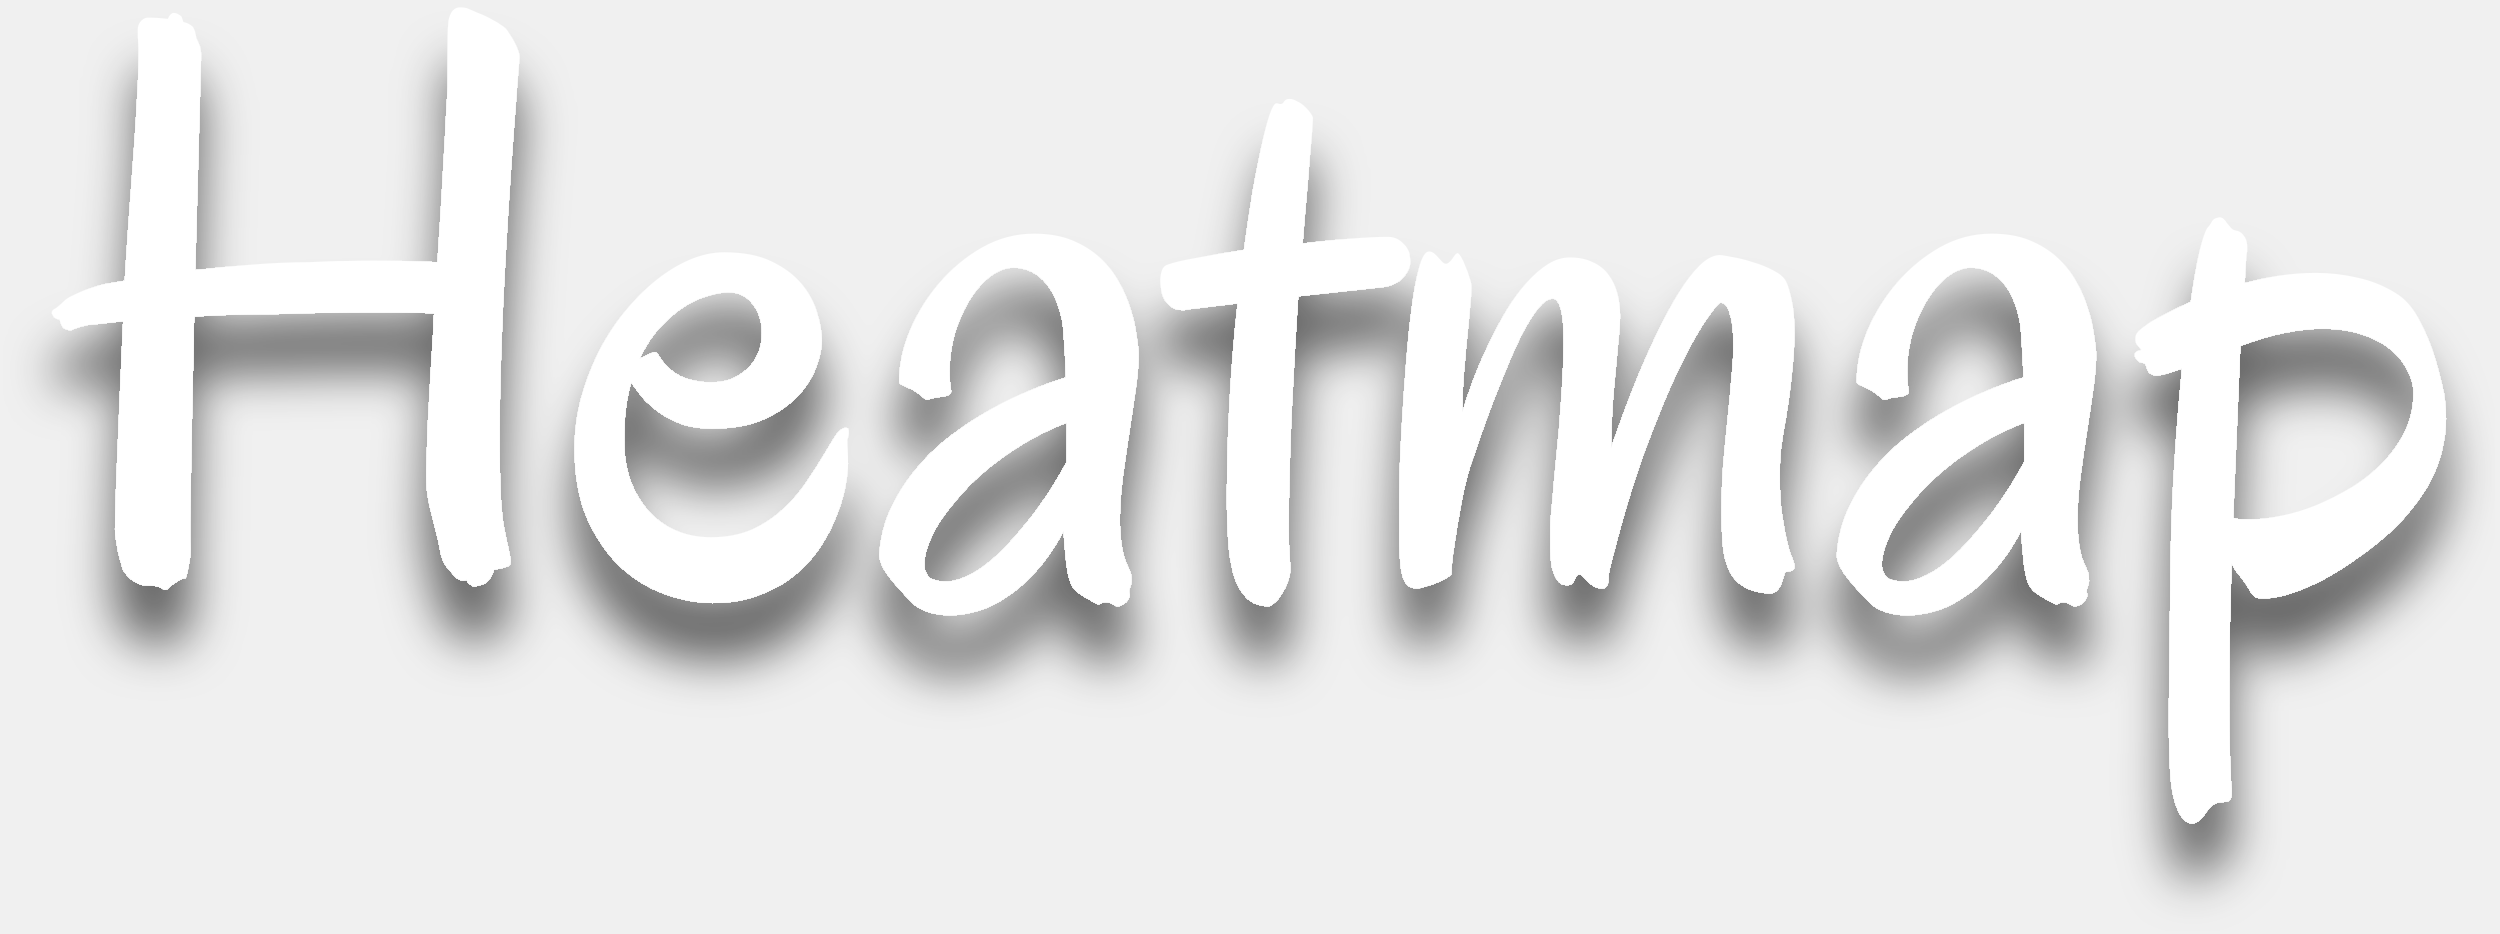
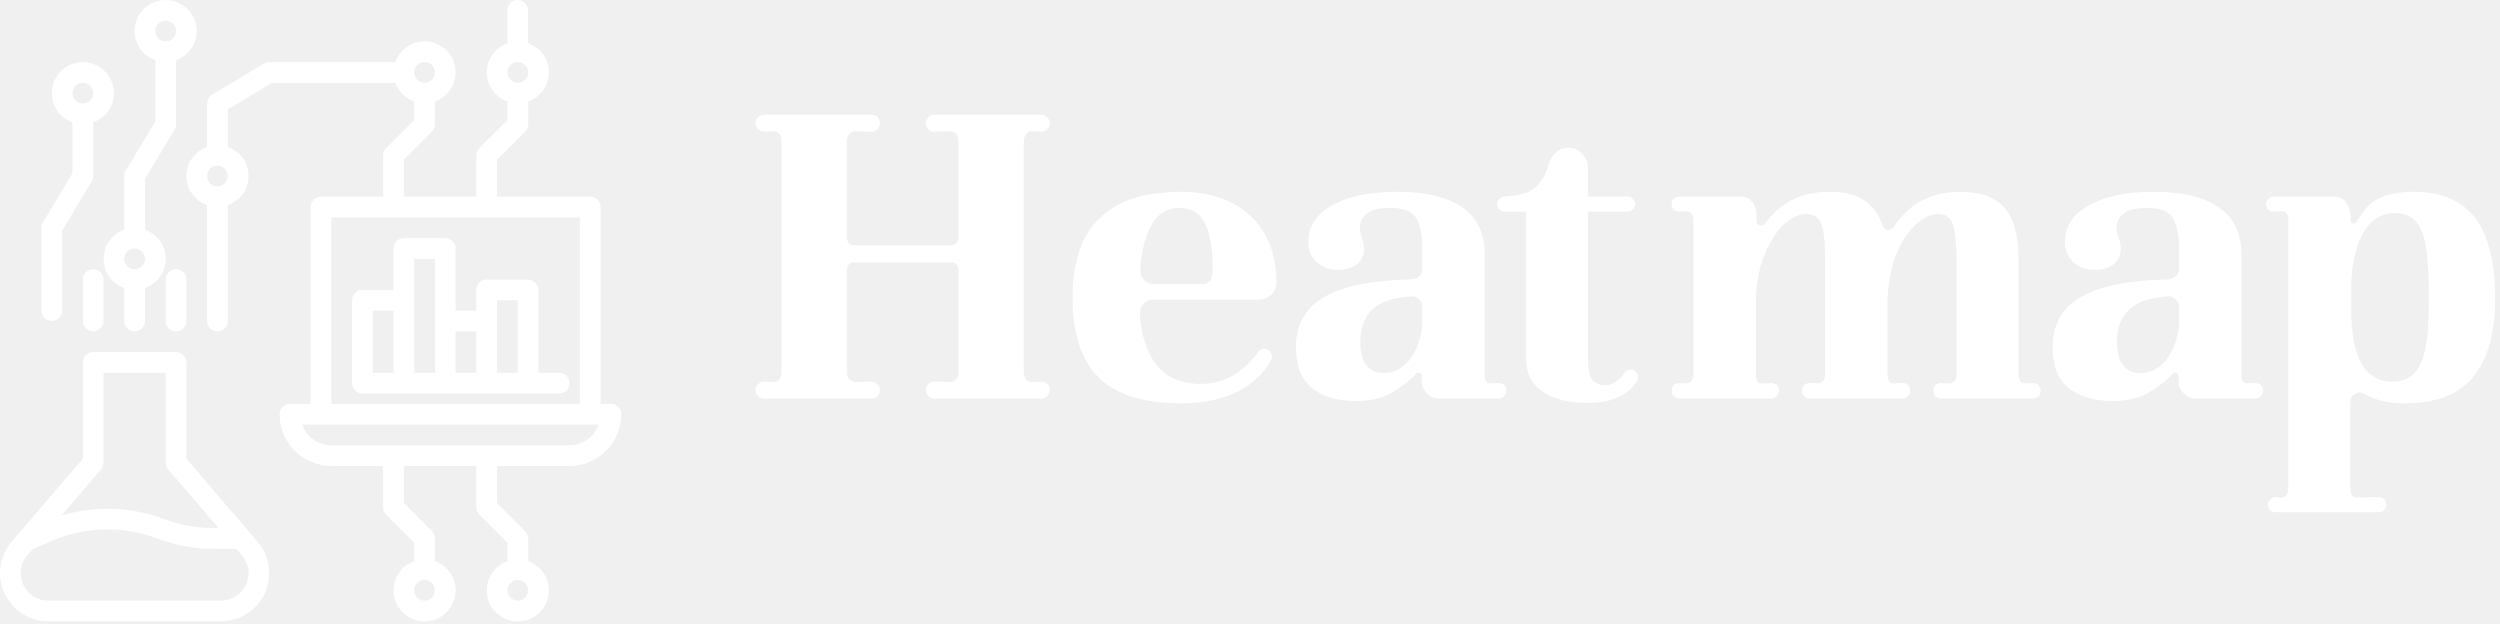
- <svg xmlns="http://www.w3.org/2000/svg" width="308" height="115" viewBox="0 0 308 115" fill="none">
-   <g filter="url(#filter0_d_309_2)">
-     <path d="M24.055 33.279C26.333 33.019 28.693 32.791 31.135 32.596C33.609 32.4 35.92 32.303 38.068 32.303C38.719 32.27 39.468 32.238 40.315 32.205C41.031 32.172 41.861 32.156 42.805 32.156C43.781 32.124 44.839 32.107 45.978 32.107C47.183 32.107 48.453 32.124 49.787 32.156C51.154 32.189 52.522 32.238 53.889 32.303C54.019 30.35 54.149 28.331 54.279 26.248C54.41 24.165 54.523 22.163 54.621 20.242C54.751 18.289 54.849 16.499 54.914 14.871C55.012 13.211 55.093 11.828 55.158 10.721V7.4C55.158 6.489 55.158 5.594 55.158 4.715C55.158 3.803 55.191 3.071 55.256 2.518C55.484 1.443 55.956 0.906 56.672 0.906C57.095 0.906 57.421 0.955 57.648 1.053C57.876 1.15 58.283 1.329 58.869 1.59C59.162 1.688 59.471 1.818 59.797 1.98C60.155 2.143 60.497 2.322 60.822 2.518C61.148 2.68 61.441 2.859 61.701 3.055C61.962 3.217 62.157 3.364 62.287 3.494C62.417 3.624 62.58 3.852 62.775 4.178C62.971 4.471 63.166 4.796 63.361 5.154C63.557 5.512 63.719 5.887 63.85 6.277C63.98 6.635 64.029 6.945 63.996 7.205C63.964 7.465 63.882 8.426 63.752 10.086C63.622 11.713 63.459 13.878 63.264 16.58C63.068 19.249 62.857 22.358 62.629 25.906C62.401 29.454 62.19 33.247 61.994 37.283C61.701 43.794 61.555 49.197 61.555 53.494C61.555 56.717 61.603 59.321 61.701 61.307C61.831 63.292 61.994 64.692 62.19 65.506C62.482 66.873 62.694 67.85 62.824 68.436C62.954 69.022 62.938 69.412 62.775 69.607C62.71 69.672 62.613 69.738 62.482 69.803C62.157 69.933 61.62 70.063 60.871 70.193C60.741 70.551 60.611 70.844 60.48 71.072C60.35 71.268 60.22 71.43 60.09 71.561C59.96 71.691 59.829 71.805 59.699 71.902C59.374 72 59.065 72.098 58.772 72.195C58.478 72.293 58.251 72.26 58.088 72.098C57.99 72.065 57.909 72.016 57.844 71.951C57.714 71.886 57.6 71.707 57.502 71.414C57.176 71.544 56.883 71.544 56.623 71.414C56.493 71.349 56.379 71.284 56.281 71.219C56.021 70.991 55.647 70.584 55.158 69.998C54.67 69.412 54.344 68.615 54.182 67.606C54.117 67.117 54.003 66.596 53.84 66.043C53.71 65.457 53.563 64.871 53.4 64.285C53.27 63.667 53.124 63.081 52.961 62.527C52.831 61.941 52.733 61.404 52.668 60.916C52.57 60.46 52.522 59.5 52.522 58.035C52.554 56.57 52.603 54.861 52.668 52.908C52.766 50.955 52.88 48.872 53.01 46.658C53.14 44.445 53.27 42.361 53.4 40.408C53.4 40.148 53.4 39.871 53.4 39.578C53.4 39.285 53.433 38.96 53.498 38.602C52.033 38.536 50.585 38.504 49.152 38.504C47.753 38.504 46.402 38.504 45.1 38.504C43.472 38.504 41.991 38.52 40.656 38.553C39.322 38.553 38.15 38.569 37.141 38.602C35.969 38.634 34.911 38.667 33.967 38.699C30.516 38.699 27.18 38.797 23.957 38.992C23.924 39.48 23.892 39.904 23.859 40.262C23.859 40.62 23.859 40.929 23.859 41.19V41.922C23.794 45.112 23.729 48.172 23.664 51.102C23.599 54.031 23.55 56.652 23.518 58.963C23.485 61.274 23.453 63.195 23.42 64.725C23.42 66.255 23.436 67.215 23.469 67.606C23.469 67.931 23.453 68.273 23.42 68.631C23.387 68.956 23.322 69.347 23.225 69.803C23.16 70.226 23.046 70.698 22.883 71.219C22.557 71.251 22.248 71.365 21.955 71.561C21.825 71.658 21.695 71.74 21.564 71.805C21.271 72 20.995 72.212 20.734 72.439C20.506 72.7 20.295 72.749 20.1 72.586C19.839 72.391 19.514 72.26 19.123 72.195C18.765 72.13 18.309 72.098 17.756 72.098C17.495 72.098 17.219 72.016 16.926 71.853C16.633 71.691 16.356 71.512 16.096 71.316C15.835 71.088 15.607 70.844 15.412 70.584C15.217 70.324 15.103 70.096 15.07 69.9C15.005 69.705 14.924 69.428 14.826 69.07C14.729 68.68 14.631 68.289 14.533 67.898C14.468 67.475 14.403 67.085 14.338 66.727C14.273 66.336 14.224 66.059 14.191 65.897C14.159 65.734 14.159 64.92 14.191 63.455C14.224 61.99 14.289 60.07 14.387 57.693C14.484 55.285 14.598 52.534 14.729 49.441C14.859 46.316 15.005 43.029 15.168 39.578C13.931 39.708 12.889 39.822 12.043 39.92C11.197 39.985 10.676 40.05 10.48 40.115C10.122 40.18 9.829 40.262 9.602 40.359C9.406 40.425 9.227 40.49 9.064 40.555C8.934 40.62 8.804 40.669 8.674 40.701C8.544 40.701 8.413 40.669 8.283 40.603C8.088 40.603 7.893 40.49 7.697 40.262C7.535 40.001 7.421 39.708 7.355 39.383C6.997 39.318 6.753 39.204 6.623 39.041C6.525 38.846 6.444 38.699 6.379 38.602C6.379 38.341 6.493 38.162 6.721 38.065C6.981 37.934 7.372 37.609 7.893 37.088C8.12 36.86 8.446 36.648 8.869 36.453C9.325 36.225 9.797 36.014 10.285 35.818C10.773 35.623 11.245 35.46 11.701 35.33C12.19 35.167 12.613 35.053 12.971 34.988L15.363 34.598C15.559 31.408 15.754 28.494 15.949 25.857C16.145 23.221 16.324 20.779 16.486 18.533C16.649 16.287 16.779 14.204 16.877 12.283C17.007 10.33 17.072 8.442 17.072 6.619C17.072 6.098 17.056 5.61 17.023 5.154C16.991 4.699 16.975 4.21 16.975 3.689C16.975 3.299 17.072 2.973 17.268 2.713C17.495 2.42 17.772 2.241 18.098 2.176H18.684C19.042 2.176 19.709 2.225 20.686 2.322C20.816 1.997 20.962 1.785 21.125 1.688C21.223 1.622 21.304 1.59 21.369 1.59C21.63 1.59 21.841 1.655 22.004 1.785C22.199 1.883 22.329 1.98 22.395 2.078C22.395 2.143 22.411 2.208 22.443 2.273C22.476 2.371 22.525 2.518 22.59 2.713C22.85 2.778 23.046 2.843 23.176 2.908C23.306 2.973 23.42 3.038 23.518 3.104C23.615 3.201 23.697 3.266 23.762 3.299L23.908 3.592C24.006 3.787 24.104 4.161 24.201 4.715C24.429 5.203 24.576 5.545 24.641 5.74C24.673 5.87 24.689 5.952 24.689 5.984C24.689 6.049 24.706 6.131 24.738 6.229C24.738 6.294 24.738 6.359 24.738 6.424C24.771 6.489 24.787 6.554 24.787 6.619L24.055 33.279ZM104.377 54.178C104.377 54.536 104.393 54.959 104.426 55.447C104.458 55.935 104.475 56.489 104.475 57.107C104.475 57.889 104.361 58.865 104.133 60.037C103.905 61.176 103.531 62.381 103.01 63.65C102.521 64.92 101.854 66.189 101.008 67.459C100.161 68.728 99.12 69.868 97.883 70.877C96.646 71.886 95.181 72.7 93.488 73.318C91.828 73.969 89.924 74.295 87.775 74.295C85.855 74.295 83.885 73.921 81.867 73.172C79.882 72.456 78.059 71.333 76.398 69.803C74.771 68.24 73.42 66.271 72.346 63.895C71.304 61.486 70.783 58.621 70.783 55.301C70.783 53.217 71.044 51.167 71.564 49.148C72.118 47.13 72.834 45.226 73.713 43.435C74.624 41.645 75.682 40.001 76.887 38.504C78.124 36.974 79.409 35.672 80.744 34.598C82.111 33.491 83.511 32.628 84.943 32.01C86.408 31.391 87.824 31.082 89.191 31.082C91.568 31.082 93.521 31.456 95.051 32.205C96.613 32.954 97.85 33.882 98.762 34.988C99.673 36.095 100.308 37.283 100.666 38.553C101.057 39.79 101.252 40.913 101.252 41.922C101.252 42.898 101.008 44.022 100.52 45.291C100.064 46.528 99.299 47.716 98.225 48.855C97.15 49.962 95.751 50.906 94.025 51.688C92.3 52.436 90.184 52.81 87.678 52.81C86.343 52.81 85.139 52.632 84.064 52.273C83.023 51.883 82.095 51.411 81.281 50.857C80.467 50.272 79.768 49.653 79.182 49.002C78.628 48.318 78.156 47.684 77.766 47.098C77.18 49.116 76.887 51.476 76.887 54.178C76.887 56.033 77.147 57.71 77.668 59.207C78.221 60.672 78.97 61.925 79.914 62.967C80.858 64.008 81.981 64.806 83.283 65.359C84.585 65.913 86.018 66.189 87.58 66.189C89.533 66.189 91.242 65.864 92.707 65.213C94.172 64.529 95.441 63.683 96.516 62.674C97.622 61.665 98.566 60.574 99.348 59.402C100.161 58.198 100.861 57.107 101.447 56.131C102.033 55.122 102.538 54.292 102.961 53.641C103.417 52.99 103.856 52.68 104.279 52.713C104.475 52.713 104.572 52.876 104.572 53.201C104.572 53.364 104.556 53.527 104.523 53.69C104.491 53.852 104.442 54.015 104.377 54.178ZM89.68 36.014C89.094 36.014 88.329 36.144 87.385 36.404C86.473 36.632 85.497 37.055 84.455 37.674C83.446 38.292 82.437 39.139 81.428 40.213C80.419 41.255 79.54 42.589 78.791 44.217C79.247 43.989 79.637 43.794 79.963 43.631C80.321 43.468 80.565 43.387 80.695 43.387C80.76 43.387 80.858 43.452 80.988 43.582C81.737 44.852 82.665 45.763 83.772 46.316C84.911 46.837 86.18 47.098 87.58 47.098C88.687 47.098 89.631 46.919 90.412 46.56C91.226 46.17 91.893 45.682 92.414 45.096C92.935 44.51 93.309 43.875 93.537 43.191C93.765 42.475 93.879 41.775 93.879 41.092C93.879 39.627 93.505 38.422 92.756 37.478C92.007 36.502 90.982 36.014 89.68 36.014ZM140.266 43.387C140.298 44.526 140.201 45.926 139.973 47.586C139.745 49.214 139.484 50.971 139.191 52.859C138.898 54.715 138.622 56.619 138.361 58.572C138.101 60.525 137.971 62.365 137.971 64.09C137.971 65.229 138.052 66.32 138.215 67.361C138.378 68.37 138.654 69.249 139.045 69.998C139.273 70.421 139.387 70.796 139.387 71.121C139.419 71.447 139.403 71.74 139.338 72C139.273 72.228 139.208 72.423 139.143 72.586C139.077 72.781 139.077 72.96 139.143 73.123C139.208 73.286 139.191 73.465 139.094 73.66C138.996 73.888 138.85 74.083 138.654 74.246C138.459 74.441 138.231 74.572 137.971 74.637C137.743 74.734 137.531 74.718 137.336 74.588C136.978 74.36 136.685 74.23 136.457 74.197C136.262 74.165 136.083 74.165 135.92 74.197C135.79 74.262 135.66 74.328 135.529 74.393C135.432 74.458 135.301 74.458 135.139 74.393C134.585 74.1 133.983 73.758 133.332 73.367C132.681 72.977 132.258 72.553 132.062 72.098C131.932 71.902 131.802 71.577 131.672 71.121C131.574 70.665 131.477 70.128 131.379 69.51C131.314 68.891 131.249 68.224 131.184 67.508C131.118 66.792 131.07 66.092 131.037 65.408C129.963 67.426 128.807 69.103 127.57 70.438C126.366 71.772 125.145 72.83 123.908 73.611C122.704 74.425 121.499 74.995 120.295 75.32C119.123 75.646 118.049 75.809 117.072 75.809C116.063 75.809 115.168 75.678 114.387 75.418C113.638 75.158 113.052 74.848 112.629 74.49C111.034 72.895 109.895 71.609 109.211 70.633C108.56 69.624 108.267 68.81 108.332 68.191C108.495 66.108 108.999 64.188 109.846 62.43C110.692 60.672 111.75 59.06 113.02 57.596C114.289 56.098 115.705 54.764 117.268 53.592C118.863 52.387 120.474 51.329 122.102 50.418C123.762 49.474 125.389 48.693 126.984 48.074C128.579 47.423 130.028 46.902 131.33 46.512C131.265 44.754 131.184 43.224 131.086 41.922C131.021 40.587 130.907 39.611 130.744 38.992C130.256 36.974 129.507 35.477 128.498 34.5C127.489 33.491 126.268 32.986 124.836 32.986C123.924 32.986 122.997 33.328 122.053 34.012C121.141 34.695 120.311 35.623 119.562 36.795C118.814 37.967 118.195 39.318 117.707 40.848C117.251 42.378 117.007 43.989 116.975 45.682C116.975 46.105 116.991 46.512 117.023 46.902C117.056 47.293 117.105 47.7 117.17 48.123C117.202 48.351 117.121 48.514 116.926 48.611C116.763 48.709 116.551 48.79 116.291 48.855C116.031 48.888 115.754 48.921 115.461 48.953C115.168 48.986 114.924 49.035 114.729 49.1C114.566 49.165 114.436 49.214 114.338 49.246C114.24 49.246 114.143 49.23 114.045 49.197C113.947 49.132 113.817 49.035 113.654 48.904C113.524 48.774 113.329 48.611 113.068 48.416C112.808 48.221 112.531 48.058 112.238 47.928C111.978 47.797 111.734 47.684 111.506 47.586C111.311 47.488 111.132 47.407 110.969 47.342C110.839 47.244 110.773 47.13 110.773 47C110.773 44.982 111.213 42.898 112.092 40.75C113.003 38.602 114.208 36.648 115.705 34.891C117.235 33.1 118.993 31.635 120.979 30.496C122.997 29.357 125.129 28.787 127.375 28.787C129.198 28.787 130.777 29.064 132.111 29.617C133.446 30.171 134.585 30.887 135.529 31.766C136.473 32.645 137.238 33.621 137.824 34.695C138.443 35.77 138.915 36.86 139.24 37.967C139.598 39.041 139.842 40.066 139.973 41.043C140.135 41.987 140.233 42.768 140.266 43.387ZM131.428 52.078C130.451 52.436 129.377 52.908 128.205 53.494C127.033 54.08 125.845 54.78 124.641 55.594C123.436 56.375 122.232 57.286 121.027 58.328C119.823 59.37 118.7 60.525 117.658 61.795C116.421 63.26 115.526 64.562 114.973 65.701C114.419 66.841 114.077 67.817 113.947 68.631C113.817 69.412 113.85 70.031 114.045 70.486C114.24 70.942 114.468 71.219 114.729 71.316C115.738 71.707 116.779 71.756 117.854 71.463C118.96 71.137 120.051 70.584 121.125 69.803C122.232 68.989 123.29 68.029 124.299 66.922C125.34 65.783 126.317 64.627 127.229 63.455C128.14 62.251 128.954 61.079 129.67 59.94C130.386 58.768 130.972 57.758 131.428 56.912V52.078ZM161.75 14.578C161.75 14.773 161.717 15.294 161.652 16.141C161.587 16.954 161.49 18.045 161.359 19.412C161.262 20.779 161.132 22.374 160.969 24.197C160.806 25.988 160.643 27.924 160.48 30.008C162.531 29.747 164.468 29.552 166.291 29.422C168.146 29.259 169.709 29.178 170.979 29.178C171.402 29.178 171.776 29.259 172.102 29.422C172.427 29.585 172.688 29.78 172.883 30.008C173.111 30.203 173.29 30.431 173.42 30.691C173.55 30.919 173.632 31.115 173.664 31.277C173.664 31.44 173.68 31.603 173.713 31.766C173.745 31.896 173.762 32.042 173.762 32.205C173.762 32.856 173.469 33.507 172.883 34.158C172.329 34.809 171.483 35.216 170.344 35.379L159.943 36.502C159.781 38.846 159.634 41.255 159.504 43.728C159.374 46.203 159.243 48.676 159.113 51.15C159.016 53.592 158.934 56.001 158.869 58.377C158.804 60.753 158.771 62.999 158.771 65.115C158.771 66.482 158.804 67.589 158.869 68.436C158.934 69.282 158.967 69.835 158.967 70.096C158.967 70.649 158.853 71.203 158.625 71.756C158.43 72.277 158.186 72.749 157.893 73.172C157.632 73.628 157.339 73.986 157.014 74.246C156.721 74.539 156.477 74.686 156.281 74.686C155.109 74.686 154.182 74.311 153.498 73.562C152.814 72.846 152.294 71.87 151.936 70.633C151.61 69.396 151.398 67.98 151.301 66.385C151.203 64.79 151.154 63.13 151.154 61.404C151.154 57.335 151.268 53.266 151.496 49.197C151.724 45.096 152.049 41.157 152.473 37.381L146.369 38.113C146.271 38.113 146.174 38.13 146.076 38.162C145.979 38.195 145.865 38.211 145.734 38.211C145.116 38.211 144.628 38.065 144.27 37.772C143.879 37.478 143.586 37.137 143.391 36.746C143.195 36.355 143.081 35.965 143.049 35.574C142.984 35.151 142.951 34.825 142.951 34.598C142.951 34.142 143.016 33.719 143.146 33.328C143.277 32.938 143.521 32.693 143.879 32.596C144.562 32.335 145.751 32.059 147.443 31.766C149.169 31.44 151.105 31.115 153.254 30.789C153.612 28.152 153.97 25.744 154.328 23.562C154.719 21.349 155.093 19.445 155.451 17.85C155.809 16.222 156.135 14.969 156.428 14.09C156.753 13.178 157.03 12.723 157.258 12.723C157.323 12.723 157.404 12.739 157.502 12.771C157.6 12.804 157.681 12.82 157.746 12.82C157.941 12.82 158.088 12.723 158.186 12.527C158.316 12.3 158.544 12.185 158.869 12.185C159.162 12.185 159.471 12.283 159.797 12.479C160.155 12.641 160.464 12.853 160.725 13.113C161.018 13.374 161.262 13.65 161.457 13.943C161.652 14.204 161.75 14.415 161.75 14.578ZM220.783 68.68C220.881 68.94 220.946 69.152 220.979 69.314C221.044 69.477 221.076 69.64 221.076 69.803C221.076 70.096 220.946 70.275 220.686 70.34C220.458 70.372 220.214 70.421 219.953 70.486C219.888 70.519 219.823 70.682 219.758 70.975C219.693 71.235 219.595 71.528 219.465 71.853C219.367 72.179 219.188 72.472 218.928 72.732C218.7 72.993 218.374 73.123 217.951 73.123C216.584 73.025 215.51 72.716 214.729 72.195C213.947 71.707 213.361 71.023 212.971 70.144C212.58 69.266 212.336 68.224 212.238 67.019C212.141 65.783 212.092 64.415 212.092 62.918C212.092 61.16 212.157 59.321 212.287 57.4C212.45 55.48 212.629 53.608 212.824 51.785C213.02 49.962 213.182 48.253 213.312 46.658C213.475 45.031 213.557 43.647 213.557 42.508C213.557 40.848 213.41 39.562 213.117 38.65C212.857 37.739 212.482 37.283 211.994 37.283C211.766 37.283 211.18 37.967 210.236 39.334C209.292 40.669 208.153 42.703 206.818 45.438C205.516 48.172 204.1 51.606 202.57 55.74C201.073 59.874 199.641 64.725 198.273 70.291C198.208 70.519 198.176 70.763 198.176 71.023C198.176 71.284 198.16 71.528 198.127 71.756C198.094 71.951 198.013 72.114 197.883 72.244C197.785 72.407 197.622 72.488 197.395 72.488C196.939 72.488 196.581 72.391 196.32 72.195C196.06 72.033 195.832 71.853 195.637 71.658C195.441 71.43 195.262 71.235 195.1 71.072C194.937 70.877 194.725 70.779 194.465 70.779C194.367 70.779 194.286 70.844 194.221 70.975C194.156 71.105 194.074 71.268 193.977 71.463C193.879 71.626 193.765 71.772 193.635 71.902C193.505 72.033 193.326 72.098 193.098 72.098C192.902 72.098 192.691 72.065 192.463 72C192.235 71.902 192.007 71.691 191.779 71.365C191.551 71.007 191.356 70.503 191.193 69.852C191.063 69.168 190.998 68.257 190.998 67.117V64.92C190.998 64.464 191.047 63.764 191.145 62.82C191.242 61.844 191.34 60.721 191.438 59.451C191.568 58.182 191.698 56.815 191.828 55.35C191.991 53.852 192.121 52.339 192.219 50.809C192.349 49.279 192.447 47.781 192.512 46.316C192.609 44.852 192.658 43.517 192.658 42.312C192.658 38.634 192.202 36.795 191.291 36.795C191.063 36.795 190.803 36.876 190.51 37.039C190.217 37.202 189.859 37.544 189.436 38.065C189.045 38.553 188.573 39.269 188.02 40.213C187.499 41.124 186.896 42.361 186.213 43.924C185.562 45.454 184.797 47.342 183.918 49.588C183.072 51.801 182.128 54.471 181.086 57.596C180.858 58.279 180.598 59.288 180.305 60.623C180.044 61.925 179.8 63.26 179.572 64.627C179.344 65.994 179.149 67.264 178.986 68.436C178.856 69.575 178.791 70.324 178.791 70.682C178.791 70.779 178.612 70.942 178.254 71.17C177.928 71.365 177.538 71.561 177.082 71.756C176.626 71.951 176.154 72.114 175.666 72.244C175.21 72.407 174.852 72.488 174.592 72.488C174.038 72.488 173.615 72.326 173.322 72C173.029 71.707 172.801 71.154 172.639 70.34C172.508 69.493 172.427 68.354 172.395 66.922C172.395 65.457 172.395 63.585 172.395 61.307C172.395 60.721 172.411 59.565 172.443 57.84C172.508 56.115 172.606 54.129 172.736 51.883C172.867 49.637 173.029 47.293 173.225 44.852C173.42 42.378 173.648 40.115 173.908 38.065C174.169 36.014 174.478 34.321 174.836 32.986C175.194 31.652 175.601 30.984 176.057 30.984C176.285 30.984 176.496 31.066 176.691 31.229C176.887 31.391 177.066 31.57 177.229 31.766C177.391 31.928 177.538 32.091 177.668 32.254C177.831 32.417 177.993 32.498 178.156 32.498C178.286 32.498 178.417 32.433 178.547 32.303C178.71 32.172 178.84 32.026 178.938 31.863C179.068 31.668 179.182 31.505 179.279 31.375C179.41 31.245 179.507 31.18 179.572 31.18C179.67 31.18 179.816 31.342 180.012 31.668C180.207 31.994 180.386 32.384 180.549 32.84C180.744 33.263 180.907 33.719 181.037 34.207C181.2 34.663 181.281 35.021 181.281 35.281C181.281 35.932 181.216 36.86 181.086 38.065C180.988 39.269 180.858 40.603 180.695 42.068C180.565 43.501 180.435 44.965 180.305 46.463C180.207 47.96 180.158 49.344 180.158 50.613V50.809C180.581 49.409 181.07 47.977 181.623 46.512C182.209 45.014 182.844 43.566 183.527 42.166C184.211 40.734 184.927 39.383 185.676 38.113C186.457 36.844 187.271 35.737 188.117 34.793C188.964 33.849 189.826 33.1 190.705 32.547C191.584 31.994 192.479 31.717 193.391 31.717C194.497 31.717 195.441 31.912 196.223 32.303C197.036 32.661 197.688 33.182 198.176 33.865C198.664 34.516 199.022 35.281 199.25 36.16C199.478 37.007 199.592 37.918 199.592 38.895C199.592 39.741 199.527 40.717 199.396 41.824C199.299 42.931 199.185 44.168 199.055 45.535C198.924 46.87 198.794 48.351 198.664 49.978C198.566 51.574 198.501 53.315 198.469 55.203C198.892 54.031 199.396 52.632 199.982 51.004C200.601 49.344 201.268 47.635 201.984 45.877C202.733 44.119 203.514 42.378 204.328 40.652C205.174 38.927 206.021 37.381 206.867 36.014C207.714 34.647 208.56 33.54 209.406 32.693C210.285 31.847 211.115 31.424 211.896 31.424C212.124 31.424 212.629 31.505 213.41 31.668C214.224 31.798 215.07 32.01 215.949 32.303C216.861 32.563 217.707 32.905 218.488 33.328C219.27 33.719 219.79 34.175 220.051 34.695C220.311 35.249 220.539 36.03 220.734 37.039C220.962 38.016 221.076 39.334 221.076 40.994C221.076 42.459 220.962 44.217 220.734 46.268C220.539 48.286 220.181 50.727 219.66 53.592C219.497 54.536 219.383 55.447 219.318 56.326C219.286 57.205 219.27 58.068 219.27 58.914C219.27 60.151 219.318 61.307 219.416 62.381C219.546 63.455 219.693 64.415 219.855 65.262C220.018 66.108 220.181 66.841 220.344 67.459C220.507 68.045 220.653 68.452 220.783 68.68ZM258.234 43.387C258.267 44.526 258.169 45.926 257.941 47.586C257.714 49.214 257.453 50.971 257.16 52.859C256.867 54.715 256.59 56.619 256.33 58.572C256.07 60.525 255.939 62.365 255.939 64.09C255.939 65.229 256.021 66.32 256.184 67.361C256.346 68.37 256.623 69.249 257.014 69.998C257.242 70.421 257.355 70.796 257.355 71.121C257.388 71.447 257.372 71.74 257.307 72C257.242 72.228 257.176 72.423 257.111 72.586C257.046 72.781 257.046 72.96 257.111 73.123C257.176 73.286 257.16 73.465 257.062 73.66C256.965 73.888 256.818 74.083 256.623 74.246C256.428 74.441 256.2 74.572 255.939 74.637C255.712 74.734 255.5 74.718 255.305 74.588C254.947 74.36 254.654 74.23 254.426 74.197C254.23 74.165 254.051 74.165 253.889 74.197C253.758 74.262 253.628 74.328 253.498 74.393C253.4 74.458 253.27 74.458 253.107 74.393C252.554 74.1 251.952 73.758 251.301 73.367C250.65 72.977 250.227 72.553 250.031 72.098C249.901 71.902 249.771 71.577 249.641 71.121C249.543 70.665 249.445 70.128 249.348 69.51C249.283 68.891 249.217 68.224 249.152 67.508C249.087 66.792 249.038 66.092 249.006 65.408C247.932 67.426 246.776 69.103 245.539 70.438C244.335 71.772 243.114 72.83 241.877 73.611C240.673 74.425 239.468 74.995 238.264 75.32C237.092 75.646 236.018 75.809 235.041 75.809C234.032 75.809 233.137 75.678 232.355 75.418C231.607 75.158 231.021 74.848 230.598 74.49C229.003 72.895 227.863 71.609 227.18 70.633C226.529 69.624 226.236 68.81 226.301 68.191C226.464 66.108 226.968 64.188 227.814 62.43C228.661 60.672 229.719 59.06 230.988 57.596C232.258 56.098 233.674 54.764 235.236 53.592C236.831 52.387 238.443 51.329 240.07 50.418C241.73 49.474 243.358 48.693 244.953 48.074C246.548 47.423 247.997 46.902 249.299 46.512C249.234 44.754 249.152 43.224 249.055 41.922C248.99 40.587 248.876 39.611 248.713 38.992C248.225 36.974 247.476 35.477 246.467 34.5C245.458 33.491 244.237 32.986 242.805 32.986C241.893 32.986 240.965 33.328 240.021 34.012C239.11 34.695 238.28 35.623 237.531 36.795C236.783 37.967 236.164 39.318 235.676 40.848C235.22 42.378 234.976 43.989 234.943 45.682C234.943 46.105 234.96 46.512 234.992 46.902C235.025 47.293 235.074 47.7 235.139 48.123C235.171 48.351 235.09 48.514 234.895 48.611C234.732 48.709 234.52 48.79 234.26 48.855C233.999 48.888 233.723 48.921 233.43 48.953C233.137 48.986 232.893 49.035 232.697 49.1C232.535 49.165 232.404 49.214 232.307 49.246C232.209 49.246 232.111 49.23 232.014 49.197C231.916 49.132 231.786 49.035 231.623 48.904C231.493 48.774 231.298 48.611 231.037 48.416C230.777 48.221 230.5 48.058 230.207 47.928C229.947 47.797 229.702 47.684 229.475 47.586C229.279 47.488 229.1 47.407 228.938 47.342C228.807 47.244 228.742 47.13 228.742 47C228.742 44.982 229.182 42.898 230.061 40.75C230.972 38.602 232.176 36.648 233.674 34.891C235.204 33.1 236.962 31.635 238.947 30.496C240.965 29.357 243.098 28.787 245.344 28.787C247.167 28.787 248.745 29.064 250.08 29.617C251.415 30.171 252.554 30.887 253.498 31.766C254.442 32.645 255.207 33.621 255.793 34.695C256.411 35.77 256.883 36.86 257.209 37.967C257.567 39.041 257.811 40.066 257.941 41.043C258.104 41.987 258.202 42.768 258.234 43.387ZM249.396 52.078C248.42 52.436 247.346 52.908 246.174 53.494C245.002 54.08 243.814 54.78 242.609 55.594C241.405 56.375 240.201 57.286 238.996 58.328C237.792 59.37 236.669 60.525 235.627 61.795C234.39 63.26 233.495 64.562 232.941 65.701C232.388 66.841 232.046 67.817 231.916 68.631C231.786 69.412 231.818 70.031 232.014 70.486C232.209 70.942 232.437 71.219 232.697 71.316C233.706 71.707 234.748 71.756 235.822 71.463C236.929 71.137 238.02 70.584 239.094 69.803C240.201 68.989 241.258 68.029 242.268 66.922C243.309 65.783 244.286 64.627 245.197 63.455C246.109 62.251 246.923 61.079 247.639 59.94C248.355 58.768 248.941 57.758 249.396 56.912V52.078ZM276.838 30.984C276.773 31.212 276.724 31.668 276.691 32.352C276.659 33.035 276.61 33.882 276.545 34.891C277.945 34.5 279.377 34.191 280.842 33.963C282.307 33.735 283.804 33.621 285.334 33.621C287.027 33.621 288.719 33.816 290.412 34.207C292.105 34.565 293.684 35.2 295.148 36.111C296.288 36.795 297.248 37.885 298.029 39.383C298.843 40.88 299.51 42.492 300.031 44.217C300.324 45.226 300.617 46.349 300.91 47.586C301.203 48.79 301.35 50.125 301.35 51.59C301.35 52.827 301.187 54.113 300.861 55.447C300.568 56.782 300.031 58.165 299.25 59.598C298.469 60.997 297.411 62.446 296.076 63.943C294.742 65.408 293.033 66.889 290.949 68.387C288.931 69.852 287.124 70.975 285.529 71.756C283.967 72.505 282.632 73.025 281.525 73.318C280.419 73.611 279.556 73.742 278.938 73.709C278.352 73.709 278.01 73.676 277.912 73.611C277.619 73.416 277.326 73.042 277.033 72.488C276.74 71.967 276.333 71.398 275.812 70.779C275.65 70.584 275.503 70.389 275.373 70.193C275.243 69.966 275.096 69.705 274.934 69.412C274.836 72.537 274.755 75.597 274.689 78.592C274.657 81.587 274.641 84.386 274.641 86.99C274.641 88.618 274.657 90.132 274.689 91.531C274.722 92.963 274.771 94.249 274.836 95.389C274.836 95.812 274.852 96.219 274.885 96.609C274.95 97.033 274.966 97.407 274.934 97.732C274.934 98.058 274.868 98.318 274.738 98.514C274.608 98.709 274.364 98.807 274.006 98.807C273.355 98.807 272.85 98.953 272.492 99.246C272.167 99.572 271.776 100.06 271.32 100.711C271.06 101.004 270.783 101.215 270.49 101.346C270.197 101.508 269.888 101.508 269.562 101.346C269.27 101.215 268.96 100.906 268.635 100.418C268.342 99.962 268.065 99.262 267.805 98.318C267.707 97.928 267.609 97.407 267.512 96.756C267.447 96.137 267.382 95.34 267.316 94.363C267.284 93.419 267.251 92.264 267.219 90.897C267.219 89.562 267.219 87.967 267.219 86.111L267.414 69.217C267.479 64.953 267.642 60.802 267.902 56.766C268.163 52.729 268.472 48.937 268.83 45.389C268.016 45.714 267.268 45.958 266.584 46.121C265.9 46.284 265.477 46.316 265.314 46.219C264.989 46.089 264.777 45.942 264.68 45.779C264.582 45.617 264.517 45.47 264.484 45.34C264.452 45.177 264.403 45.047 264.338 44.949C264.305 44.819 264.175 44.738 263.947 44.705C263.719 44.672 263.524 44.575 263.361 44.412C263.199 44.249 263.085 44.087 263.02 43.924C262.987 43.761 263.003 43.615 263.068 43.484C263.166 43.322 263.345 43.224 263.605 43.191C263.833 43.159 263.866 43.078 263.703 42.947C263.54 42.785 263.378 42.589 263.215 42.361C263.085 42.101 263.052 41.792 263.117 41.434C263.182 41.043 263.589 40.603 264.338 40.115C264.729 39.79 265.412 39.383 266.389 38.895C267.365 38.374 268.537 37.804 269.904 37.185C270.262 34.647 270.62 32.579 270.979 30.984C271.369 29.357 271.711 28.364 272.004 28.006C272.167 27.843 272.281 27.697 272.346 27.566C272.411 27.436 272.476 27.322 272.541 27.225C272.606 27.127 272.688 27.046 272.785 26.98C272.883 26.915 273.062 26.85 273.322 26.785C273.55 26.753 273.745 26.801 273.908 26.932C274.071 27.062 274.217 27.241 274.348 27.469C274.51 27.664 274.673 27.859 274.836 28.055C274.999 28.25 275.194 28.364 275.422 28.396C275.878 28.462 276.236 28.706 276.496 29.129C276.789 29.52 276.903 30.138 276.838 30.984ZM286.213 40.506C284.748 40.506 283.186 40.669 281.525 40.994C279.865 41.32 278.026 41.857 276.008 42.605L275.129 63.797C275.422 63.895 275.747 63.96 276.105 63.992C276.464 63.992 276.87 63.992 277.326 63.992C278.4 63.992 279.637 63.846 281.037 63.553C282.469 63.26 283.918 62.82 285.383 62.234C286.848 61.616 288.296 60.883 289.729 60.037C291.161 59.158 292.43 58.149 293.537 57.01C294.676 55.87 295.588 54.601 296.271 53.201C296.955 51.801 297.313 50.272 297.346 48.611C297.378 47.635 297.15 46.675 296.662 45.73C296.206 44.754 295.507 43.875 294.562 43.094C293.651 42.312 292.495 41.694 291.096 41.238C289.696 40.75 288.068 40.506 286.213 40.506Z" fill="white" />
+ <svg xmlns="http://www.w3.org/2000/svg" width="409" height="102" viewBox="0 0 409 102" fill="none">
+   <g clip-path="url(#clip0_0_3)">
+     <path d="M27.105 45.739V52.516C27.105 53.451 27.864 54.21 28.799 54.21C29.734 54.21 30.493 53.451 30.493 52.516V45.739C30.493 44.804 29.734 44.045 28.799 44.045C27.864 44.045 27.105 44.804 27.105 45.739Z" fill="white" />
+     <path d="M13.553 45.739V52.516C13.553 53.451 14.311 54.21 15.246 54.21C16.182 54.21 16.941 53.451 16.941 52.516V45.739C16.941 44.804 16.182 44.045 15.246 44.045C14.311 44.045 13.553 44.804 13.553 45.739Z" fill="white" />
+     <path d="M8.47 52.516C9.405 52.516 10.164 51.757 10.164 50.822V37.739L15.004 29.671C15.164 29.407 15.246 29.106 15.246 28.799V20.017C17.213 19.316 18.635 17.452 18.635 15.246C18.635 12.444 16.354 10.164 13.552 10.164C10.751 10.164 8.47 12.444 8.47 15.246C8.47 17.452 9.892 19.316 11.858 20.017V28.33L7.018 36.397C6.859 36.661 6.776 36.963 6.776 37.269V50.822C6.776 51.757 7.535 52.516 8.47 52.516ZM13.552 13.553C14.486 13.553 15.246 14.313 15.246 15.246C15.246 16.18 14.486 16.941 13.552 16.941C12.619 16.941 11.858 16.18 11.858 15.246C11.858 14.313 12.619 13.553 13.552 13.553Z" fill="white" />
+     <path d="M30.493 28.799C30.493 31.005 31.914 32.868 33.881 33.569V52.516C33.881 53.451 34.64 54.21 35.575 54.21C36.51 54.21 37.269 53.451 37.269 52.516V33.569C39.236 32.868 40.657 31.005 40.657 28.799C40.657 26.593 39.236 24.73 37.269 24.029V17.899L44.515 13.553H64.691C65.206 14.98 66.332 16.102 67.762 16.612V19.643L63.178 24.212C62.86 24.528 62.68 24.96 62.68 25.411V32.187H52.516C51.581 32.187 50.822 32.946 50.822 33.881V66.068H47.434C46.498 66.068 45.74 66.827 45.74 67.762C45.74 72.433 49.539 76.233 54.21 76.233H62.68V83.009C62.68 83.459 62.86 83.891 63.178 84.208L67.762 88.777V91.808C65.796 92.509 64.374 94.373 64.374 96.578C64.374 99.38 66.654 101.66 69.456 101.66C72.258 101.66 74.538 99.38 74.538 96.578C74.538 94.373 73.117 92.509 71.15 91.808V88.074C71.15 87.623 70.971 87.191 70.652 86.875L66.068 82.306V76.233H77.927V83.009C77.927 83.459 78.106 83.891 78.425 84.208L83.026 88.794V91.808C81.059 92.509 79.638 94.373 79.638 96.578C79.638 99.38 81.918 101.66 84.72 101.66C87.522 101.66 89.802 99.38 89.802 96.578C89.802 94.373 88.381 92.509 86.414 91.808V88.091C86.414 87.64 86.234 87.208 85.916 86.892L81.315 82.306V76.233H93.173C97.844 76.233 101.643 72.433 101.643 67.762C101.643 66.827 100.885 66.068 99.949 66.068H98.255V33.881C98.255 32.946 97.496 32.187 96.561 32.187H81.315V26.114L85.916 21.528C86.234 21.21 86.414 20.778 86.414 20.329V16.612C88.381 15.911 89.802 14.047 89.802 11.841C89.802 9.629 88.374 7.764 86.397 7.066V1.694C86.397 0.759 85.638 0 84.703 0C83.768 0 83.009 0.759 83.009 1.694V7.078C81.05 7.784 79.638 9.643 79.638 11.843C79.638 14.049 81.059 15.912 83.026 16.614V19.627L78.425 24.213C78.106 24.528 77.927 24.96 77.927 25.411V32.187H66.068V26.114L70.652 21.545C70.971 21.227 71.15 20.795 71.15 20.346V16.612C73.117 15.911 74.538 14.047 74.538 11.841C74.538 9.039 72.258 6.759 69.456 6.759C67.244 6.759 65.379 8.187 64.681 10.164H44.045C43.739 10.164 43.437 10.247 43.173 10.407L34.703 15.489C34.193 15.794 33.881 16.346 33.881 16.941V24.029C31.914 24.73 30.493 26.593 30.493 28.799ZM69.456 98.272C68.523 98.272 67.762 97.512 67.762 96.578C67.762 95.645 68.523 94.884 69.456 94.884C70.39 94.884 71.15 95.645 71.15 96.578C71.15 97.512 70.39 98.272 69.456 98.272ZM84.72 98.272C83.786 98.272 83.026 97.512 83.026 96.578C83.026 95.645 83.786 94.884 84.72 94.884C85.653 94.884 86.414 95.645 86.414 96.578C86.414 97.512 85.653 98.272 84.72 98.272ZM84.72 13.536C83.786 13.536 83.026 12.775 83.026 11.841C83.026 10.925 83.761 10.185 84.671 10.158C84.683 10.158 84.691 10.164 84.703 10.164C84.72 10.164 84.735 10.154 84.752 10.154C85.67 10.173 86.414 10.92 86.414 11.841C86.414 12.777 85.653 13.536 84.72 13.536ZM93.173 72.844H54.21C52.001 72.844 50.117 71.428 49.417 69.456H97.964C97.266 71.428 95.382 72.844 93.173 72.844ZM94.867 66.068H54.21V35.575H94.867V66.068ZM69.456 10.147C70.39 10.147 71.15 10.908 71.15 11.841C71.15 12.775 70.39 13.536 69.456 13.536C68.523 13.536 67.762 12.775 67.762 11.841C67.762 10.908 68.523 10.147 69.456 10.147ZM35.575 30.493C34.642 30.493 33.881 29.732 33.881 28.799C33.881 27.866 34.642 27.105 35.575 27.105C36.509 27.105 37.269 27.866 37.269 28.799C37.269 29.732 36.509 30.493 35.575 30.493Z" fill="white" />
+     <path d="M16.941 42.351C16.941 44.557 18.362 46.421 20.329 47.122V52.516C20.329 53.451 21.088 54.21 22.023 54.21C22.958 54.21 23.717 53.451 23.717 52.516V47.122C25.684 46.421 27.105 44.557 27.105 42.351C27.105 40.146 25.684 38.282 23.717 37.581V29.268L28.557 21.201C28.716 20.937 28.799 20.635 28.799 20.329V9.853C30.766 9.151 32.187 7.288 32.187 5.082C32.187 2.28 29.907 0 27.105 0C24.303 0 22.023 2.28 22.023 5.082C22.023 7.288 23.444 9.151 25.411 9.853V19.859L20.571 27.927C20.412 28.191 20.329 28.492 20.329 28.799V37.581C18.362 38.282 16.941 40.146 16.941 42.351ZM27.105 3.388C28.038 3.388 28.799 4.149 28.799 5.082C28.799 6.016 28.038 6.776 27.105 6.776C26.172 6.776 25.411 6.016 25.411 5.082C25.411 4.149 26.172 3.388 27.105 3.388ZM22.023 44.045C21.089 44.045 20.329 43.285 20.329 42.351C20.329 41.418 21.089 40.657 22.023 40.657C22.956 40.657 23.717 41.418 23.717 42.351C23.717 43.285 22.956 44.045 22.023 44.045Z" fill="white" />
+     <path d="M7.877 101.643H36.168C40.512 101.643 44.045 98.11 44.045 93.766C44.045 91.886 43.371 90.064 42.148 88.64L30.493 75.04V59.292C30.493 58.357 29.734 57.598 28.799 57.598H15.246C14.311 57.598 13.553 58.357 13.553 59.292V75.04L1.897 88.638C0.674 90.066 0 91.886 0 93.766C0 98.11 3.534 101.643 7.877 101.643ZM36.168 98.255H7.877C5.402 98.255 3.388 96.241 3.388 93.766C3.388 92.695 3.773 91.657 4.469 90.846L5.441 89.712C5.545 89.69 5.65 89.692 5.75 89.648L8.443 88.493C13.951 86.134 20.075 85.99 25.682 88.096C28.669 89.218 31.802 89.785 34.996 89.785H38.667L39.577 90.846C40.273 91.657 40.657 92.695 40.657 93.766C40.657 96.241 38.643 98.255 36.168 98.255ZM16.532 76.77C16.797 76.463 16.941 76.072 16.941 75.668V60.986H27.105V75.668C27.105 76.073 27.249 76.465 27.513 76.771L35.763 86.397H34.996C32.211 86.397 29.477 85.902 26.871 84.923C21.421 82.88 15.551 82.706 10.044 84.339L16.532 76.77Z" fill="white" />
+     <path d="M77.927 47.434V50.822H74.538V40.657C74.538 39.722 73.78 38.963 72.844 38.963H66.068C65.133 38.963 64.374 39.722 64.374 40.657V47.434H59.292C58.357 47.434 57.598 48.193 57.598 49.128V62.68C57.598 63.615 58.357 64.374 59.292 64.374H91.479C92.414 64.374 93.173 63.615 93.173 62.68C93.173 61.745 92.414 60.986 91.479 60.986H88.091V47.434C88.091 46.498 87.332 45.739 86.397 45.739H79.621C78.686 45.739 77.927 46.498 77.927 47.434ZM77.927 54.21V60.986H74.538V54.21H77.927ZM64.374 60.986H60.986V50.822H64.374V60.986ZM67.762 49.128V42.351H71.15V60.986H67.762V49.128ZM81.315 49.128H84.703V60.986H81.315V52.516V49.128Z" fill="white" />
+     <path d="M167.884 21.935C167.651 22.244 167.496 22.631 167.496 23.096V60.8C167.496 61.962 168.038 62.504 168.967 62.504L170.206 62.426C170.671 62.426 170.98 62.504 171.29 62.813C171.6 63.046 171.755 63.433 171.755 63.82C171.755 64.207 171.6 64.517 171.29 64.826C171.058 65.059 170.748 65.213 170.361 65.213H152.864C152.477 65.213 152.167 65.059 151.935 64.826C151.625 64.517 151.47 64.207 151.47 63.82C151.47 63.433 151.625 63.046 151.935 62.813C152.167 62.504 152.554 62.426 152.941 62.426L155.341 62.504C156.27 62.504 156.812 61.884 156.812 60.8V44.077C156.812 43.768 156.657 43.458 156.425 43.226C156.193 42.993 155.883 42.916 155.573 42.916H139.779C139.47 42.916 139.16 42.993 138.928 43.226C138.696 43.458 138.541 43.768 138.541 44.077V60.8C138.541 61.884 139.083 62.504 140.167 62.504L142.489 62.426C142.876 62.426 143.263 62.504 143.496 62.813C143.805 63.046 143.96 63.433 143.96 63.82C143.96 64.207 143.805 64.517 143.573 64.826C143.263 65.059 142.954 65.213 142.567 65.213H125.069C124.682 65.213 124.295 65.059 124.063 64.826C123.753 64.517 123.598 64.207 123.598 63.82C123.598 63.433 123.753 63.046 124.063 62.813C124.373 62.504 124.682 62.426 125.147 62.426L126.386 62.504H126.54C127.392 62.504 127.857 61.884 127.857 60.8V23.096C127.857 22.012 127.315 21.47 126.386 21.47L125.147 21.548C124.682 21.548 124.373 21.47 124.063 21.16C123.753 20.928 123.598 20.541 123.598 20.154C123.598 19.767 123.753 19.457 124.063 19.148C124.295 18.915 124.682 18.761 125.069 18.761H142.567C142.954 18.761 143.263 18.915 143.573 19.148C143.805 19.457 143.96 19.767 143.96 20.154C143.96 20.619 143.805 20.928 143.496 21.16C143.263 21.47 142.876 21.625 142.489 21.548L140.167 21.47H140.012C139.47 21.47 139.16 21.625 138.928 21.935C138.696 22.244 138.541 22.631 138.541 23.096V38.968C138.541 39.277 138.696 39.587 138.928 39.819C139.16 40.051 139.47 40.129 139.779 40.129H155.573C155.883 40.129 156.193 40.051 156.425 39.819C156.657 39.587 156.812 39.277 156.812 38.968V23.096C156.812 22.012 156.27 21.47 155.341 21.47L152.941 21.548C152.554 21.625 152.167 21.47 151.935 21.16C151.625 20.928 151.47 20.619 151.47 20.154C151.47 19.767 151.625 19.457 151.935 19.148C152.167 18.915 152.477 18.761 152.864 18.761H170.361C170.748 18.761 171.058 18.915 171.29 19.148C171.6 19.457 171.755 19.767 171.755 20.154C171.755 20.541 171.6 20.928 171.29 21.16C170.98 21.47 170.671 21.548 170.206 21.548L168.967 21.47H168.813C168.425 21.47 168.116 21.625 167.884 21.935ZM204.504 35.251C201.639 32.619 197.846 31.38 193.2 31.38C187.316 31.38 182.903 32.774 179.961 35.638C176.942 38.425 175.471 42.839 175.471 48.8C175.471 54.684 176.942 59.02 179.806 61.807C182.671 64.594 187.161 65.988 193.355 65.988C196.994 65.988 200.168 65.291 202.801 63.897C205.046 62.658 206.749 61.11 207.91 59.02C208.065 58.71 208.143 58.4 208.065 58.091C207.988 57.781 207.833 57.549 207.601 57.316C207.214 57.084 206.904 57.007 206.594 57.084C206.207 57.162 205.975 57.394 205.743 57.703C204.891 58.942 203.807 60.026 202.491 60.955C200.71 62.194 198.62 62.813 196.22 62.813C192.968 62.736 190.491 61.575 188.865 59.252C187.549 57.316 186.697 54.684 186.465 51.432C186.465 50.736 186.62 50.194 187.084 49.729C187.471 49.265 188.013 49.032 188.633 49.032H205.898C206.749 49.032 207.369 48.723 207.988 48.181C208.53 47.639 208.84 46.942 208.84 46.168C208.762 41.445 207.291 37.806 204.504 35.251ZM188.013 37.496C189.097 35.174 190.723 34.013 192.968 34.013C194.826 34.013 196.22 34.787 197.071 36.413C197.923 38.038 198.388 40.516 198.388 43.922C198.388 44.852 198.233 45.548 198.001 45.935C197.691 46.245 197.304 46.477 196.839 46.477H188.71C188.091 46.477 187.549 46.245 187.161 45.781C186.697 45.316 186.542 44.774 186.542 44.077C186.697 41.445 187.239 39.277 188.013 37.496ZM246.466 63.897C246.466 63.587 246.312 63.278 246.079 62.968C245.77 62.736 245.46 62.658 245.073 62.658L243.911 62.736C243.215 62.736 242.828 62.194 242.905 61.265V41.677C242.905 34.787 238.027 31.38 228.427 31.38C224.014 31.38 220.453 32.154 217.898 33.625C215.266 35.096 214.027 37.109 214.027 39.587C214.027 40.903 214.491 41.987 215.343 42.839C216.272 43.69 217.433 44.155 218.904 44.155C220.143 44.155 221.15 43.845 222.001 43.226C222.775 42.606 223.163 41.677 223.163 40.516C223.163 40.206 223.085 39.742 222.853 38.968C222.621 38.503 222.466 37.884 222.466 37.187C222.466 36.335 222.853 35.561 223.627 34.942C224.324 34.322 225.64 34.013 227.498 34.013C229.589 34.013 230.982 34.554 231.679 35.638C232.298 36.722 232.685 38.271 232.685 40.206V44C232.685 44.464 232.531 44.852 232.221 45.161C231.834 45.471 231.447 45.703 230.982 45.703C224.711 45.858 219.988 46.71 216.969 48.413C213.64 50.194 212.014 53.058 212.014 56.774C212.014 59.717 212.788 61.884 214.491 63.355C216.195 64.826 218.672 65.6 221.924 65.6C224.401 65.6 226.414 65.059 228.04 64.052C229.666 63.046 230.905 62.039 231.679 61.11C231.834 60.955 232.066 60.878 232.298 61.033C232.531 61.11 232.608 61.342 232.608 61.575V62.349C232.608 63.2 232.918 63.82 233.46 64.362C234.002 64.904 234.698 65.213 235.473 65.213H245.15C245.537 65.213 245.847 65.059 246.079 64.826C246.312 64.594 246.466 64.284 246.466 63.897ZM230.518 58.942C229.356 60.336 227.963 61.033 226.337 61.033C223.859 61.033 222.543 59.329 222.543 55.845C222.543 53.368 223.395 51.51 224.943 50.271C226.259 49.265 228.195 48.645 230.827 48.49C231.292 48.413 231.756 48.568 232.143 48.955C232.531 49.265 232.685 49.652 232.685 50.194V53.523C232.376 55.768 231.679 57.549 230.518 58.942ZM259.783 32.154V27.432C259.783 26.58 259.473 25.806 258.854 25.186C258.234 24.49 257.46 24.18 256.609 24.18C255.138 24.18 254.131 24.954 253.512 26.503C253.125 27.664 252.738 28.67 252.273 29.367C251.654 30.451 250.802 31.148 249.718 31.535C248.866 31.845 247.628 32.077 246.157 32.154C245.847 32.154 245.537 32.309 245.305 32.541C245.073 32.774 244.918 33.006 244.918 33.393C244.918 33.703 245.073 34.013 245.305 34.245C245.537 34.477 245.847 34.632 246.234 34.632H249.641V58.323C249.641 60.955 250.57 62.891 252.35 64.052C254.131 65.291 256.686 65.91 259.783 65.91C262.028 65.91 263.809 65.523 265.202 64.749C266.286 64.207 267.215 63.355 267.835 62.271C267.99 61.962 268.067 61.652 267.912 61.342C267.835 61.033 267.68 60.8 267.37 60.645C267.061 60.491 266.751 60.413 266.519 60.491C266.209 60.568 265.977 60.723 265.744 61.033C265.435 61.497 265.125 61.884 264.66 62.194C263.964 62.736 263.344 63.046 262.725 63.046C261.718 63.046 260.944 62.736 260.48 62.117C260.015 61.497 259.783 60.258 259.783 58.478V34.632H266.286C266.596 34.632 266.906 34.477 267.138 34.245C267.37 34.013 267.525 33.703 267.525 33.393C267.525 33.084 267.37 32.774 267.138 32.541C266.906 32.232 266.596 32.154 266.286 32.154H259.783ZM333.875 63.897C333.875 63.587 333.721 63.278 333.488 62.968C333.179 62.736 332.869 62.658 332.482 62.658L331.243 62.736C330.624 62.736 330.237 62.194 330.237 61.265V42.529C330.237 38.658 329.54 35.871 327.991 34.09C326.443 32.232 324.043 31.38 320.714 31.38C317.849 31.38 315.372 32.077 313.281 33.471C311.888 34.477 310.726 35.716 309.797 37.187C309.565 37.496 309.255 37.651 308.791 37.651C308.404 37.574 308.171 37.342 308.017 36.955C307.475 35.406 306.7 34.167 305.694 33.316C304.223 32 302.055 31.38 299.19 31.38C296.403 31.38 294.003 32.077 291.99 33.393C290.752 34.245 289.668 35.329 288.739 36.567C288.506 36.877 288.197 36.955 287.887 36.877C287.5 36.722 287.345 36.49 287.345 36.103V34.787C287.268 34.013 287.035 33.393 286.571 32.929C286.106 32.387 285.487 32.154 284.79 32.154H274.725C274.338 32.154 274.106 32.232 273.796 32.541C273.564 32.774 273.487 33.084 273.487 33.393C273.487 33.78 273.564 34.013 273.874 34.322C274.106 34.554 274.416 34.632 274.803 34.632L276.041 34.554C276.738 34.709 277.048 35.251 277.048 36.103V61.265C277.048 62.039 276.738 62.581 276.041 62.736L274.803 62.658C274.416 62.658 274.106 62.736 273.874 62.968C273.564 63.278 273.487 63.587 273.487 63.897C273.487 64.284 273.564 64.594 273.874 64.826C274.106 65.059 274.416 65.213 274.725 65.213H289.745C290.132 65.213 290.442 65.059 290.674 64.826C290.906 64.594 291.061 64.284 291.061 63.897C291.061 63.587 290.906 63.278 290.674 62.968C290.364 62.736 290.055 62.658 289.668 62.658L288.274 62.736C287.577 62.813 287.268 62.271 287.268 61.265V48.645C287.422 45.858 287.887 43.38 288.816 41.368C289.668 39.355 290.752 37.729 291.913 36.645C293.152 35.561 294.313 35.019 295.397 35.019C296.713 35.019 297.565 35.561 297.952 36.645C298.416 37.729 298.571 39.664 298.571 42.452V61.265C298.571 62.039 298.261 62.581 297.565 62.736L296.171 62.658C295.784 62.658 295.474 62.736 295.165 62.968C294.932 63.278 294.777 63.587 294.777 63.897C294.777 64.284 294.932 64.594 295.165 64.826C295.397 65.059 295.707 65.213 296.094 65.213H311.268C311.578 65.213 311.888 65.059 312.12 64.826C312.43 64.594 312.507 64.284 312.507 63.897C312.507 63.587 312.43 63.278 312.12 62.968C311.888 62.736 311.578 62.658 311.191 62.658L309.797 62.736C309.1 62.736 308.791 62.194 308.791 61.265V49.419C308.868 46.477 309.333 43.922 310.184 41.677C311.113 39.509 312.12 37.884 313.436 36.722C314.675 35.561 315.914 35.019 317.075 35.019C318.314 35.019 319.088 35.561 319.475 36.722C319.862 37.884 320.094 39.742 320.094 42.452V61.265C320.094 62.039 319.707 62.581 319.088 62.736L317.617 62.658C317.23 62.658 316.92 62.736 316.688 62.968C316.378 63.278 316.301 63.587 316.301 63.897C316.301 64.284 316.378 64.594 316.61 64.826C316.92 65.059 317.23 65.213 317.539 65.213H332.559C332.946 65.213 333.256 65.059 333.488 64.826C333.721 64.594 333.875 64.284 333.875 63.897ZM370.264 63.897C370.264 63.587 370.109 63.278 369.876 62.968C369.567 62.736 369.257 62.658 368.87 62.658L367.709 62.736C367.012 62.736 366.625 62.194 366.702 61.265V41.677C366.702 34.787 361.825 31.38 352.224 31.38C347.811 31.38 344.25 32.154 341.695 33.625C339.063 35.096 337.824 37.109 337.824 39.587C337.824 40.903 338.288 41.987 339.14 42.839C340.069 43.69 341.23 44.155 342.701 44.155C343.94 44.155 344.947 43.845 345.798 43.226C346.572 42.606 346.96 41.677 346.96 40.516C346.96 40.206 346.882 39.742 346.65 38.968C346.418 38.503 346.263 37.884 346.263 37.187C346.263 36.335 346.65 35.561 347.424 34.942C348.121 34.322 349.437 34.013 351.295 34.013C353.386 34.013 354.779 34.554 355.476 35.638C356.095 36.722 356.482 38.271 356.482 40.206V44C356.482 44.464 356.328 44.852 356.018 45.161C355.631 45.471 355.244 45.703 354.779 45.703C348.508 45.858 343.785 46.71 340.766 48.413C337.437 50.194 335.811 53.058 335.811 56.774C335.811 59.717 336.585 61.884 338.288 63.355C339.992 64.826 342.469 65.6 345.721 65.6C348.198 65.6 350.211 65.059 351.837 64.052C353.463 63.046 354.702 62.039 355.476 61.11C355.631 60.955 355.863 60.878 356.095 61.033C356.328 61.11 356.405 61.342 356.405 61.575V62.349C356.405 63.2 356.715 63.82 357.257 64.362C357.799 64.904 358.495 65.213 359.27 65.213H368.947C369.334 65.213 369.644 65.059 369.876 64.826C370.109 64.594 370.264 64.284 370.264 63.897ZM354.315 58.942C353.153 60.336 351.76 61.033 350.134 61.033C347.656 61.033 346.34 59.329 346.34 55.845C346.34 53.368 347.192 51.51 348.74 50.271C350.056 49.265 351.992 48.645 354.624 48.49C355.089 48.413 355.553 48.568 355.94 48.955C356.328 49.265 356.482 49.652 356.482 50.194V53.523C356.173 55.768 355.476 57.549 354.315 58.942ZM404.948 35.638C402.703 32.774 399.374 31.38 394.806 31.38C392.019 31.38 389.774 31.922 388.148 33.084C387.683 33.393 387.219 33.858 386.754 34.477C386.29 35.096 385.903 35.716 385.516 36.335C385.438 36.49 385.283 36.567 385.128 36.567C384.974 36.567 384.896 36.567 384.741 36.49C384.664 36.335 384.586 36.258 384.586 36.103C384.586 34.864 384.354 33.935 383.89 33.238C383.503 32.464 382.651 32.154 381.49 32.154H371.967C371.657 32.154 371.347 32.232 371.115 32.541C370.883 32.774 370.728 33.006 370.728 33.393C370.728 33.78 370.883 34.09 371.115 34.322C371.425 34.554 371.735 34.632 372.044 34.632L373.36 34.554C373.98 34.554 374.367 35.096 374.367 36.103V79.846C374.367 80.853 373.98 81.317 373.36 81.394L372.431 81.317C372.044 81.317 371.734 81.394 371.425 81.704C371.193 81.936 371.038 82.246 371.038 82.556C371.038 82.943 371.193 83.175 371.425 83.485C371.657 83.717 371.967 83.795 372.276 83.795H389.154C389.464 83.795 389.774 83.717 390.006 83.485C390.238 83.175 390.393 82.943 390.393 82.556C390.393 82.169 390.238 81.859 390.006 81.627C389.774 81.394 389.464 81.317 389.077 81.317L385.516 81.394C384.896 81.394 384.509 80.853 384.509 79.846V65.755C384.509 65.136 384.741 64.671 385.283 64.439C385.748 64.129 386.29 64.129 386.832 64.439C387.141 64.594 387.529 64.826 387.916 64.981C389.464 65.678 391.245 65.988 393.413 65.988C398.445 65.988 402.161 64.594 404.561 61.729C406.961 58.865 408.2 54.529 408.2 48.8C408.2 42.916 407.116 38.503 404.948 35.638ZM386.522 38.271C387.761 36.026 389.541 34.864 391.864 34.864C393.258 34.864 394.419 35.329 395.193 36.18C396.045 37.109 396.587 38.503 396.897 40.438C397.206 42.452 397.361 45.239 397.361 48.8C397.361 52.284 397.206 54.994 396.819 56.929C396.432 58.865 395.813 60.258 394.961 61.11C394.109 61.962 392.948 62.426 391.4 62.426C386.909 62.426 384.664 58.555 384.664 50.736V47.406C384.664 43.613 385.283 40.593 386.522 38.271Z" fill="white" />
  </g>
  <defs>
-     <filter id="filter0_d_309_2" x="0.379" y="0.906" width="306.971" height="113.684" filterUnits="userSpaceOnUse" color-interpolation-filters="sRGB">
-       <feFlood flood-opacity="0" result="BackgroundImageFix" />
-       <feColorMatrix in="SourceAlpha" type="matrix" values="0 0 0 0 0 0 0 0 0 0 0 0 0 0 0 0 0 0 127 0" result="hardAlpha" />
-       <feOffset dy="7" />
-       <feGaussianBlur stdDeviation="3" />
-       <feComposite in2="hardAlpha" operator="out" />
-       <feColorMatrix type="matrix" values="0 0 0 0 0 0 0 0 0 0 0 0 0 0 0 0 0 0 0.6 0" />
-       <feBlend mode="normal" in2="BackgroundImageFix" result="effect1_dropShadow_309_2" />
-       <feBlend mode="normal" in="SourceGraphic" in2="effect1_dropShadow_309_2" result="shape" />
-     </filter>
+     <clipPath id="clip0_0_3">
+       <rect width="408.2" height="101.66" fill="white" />
+     </clipPath>
  </defs>
</svg>
